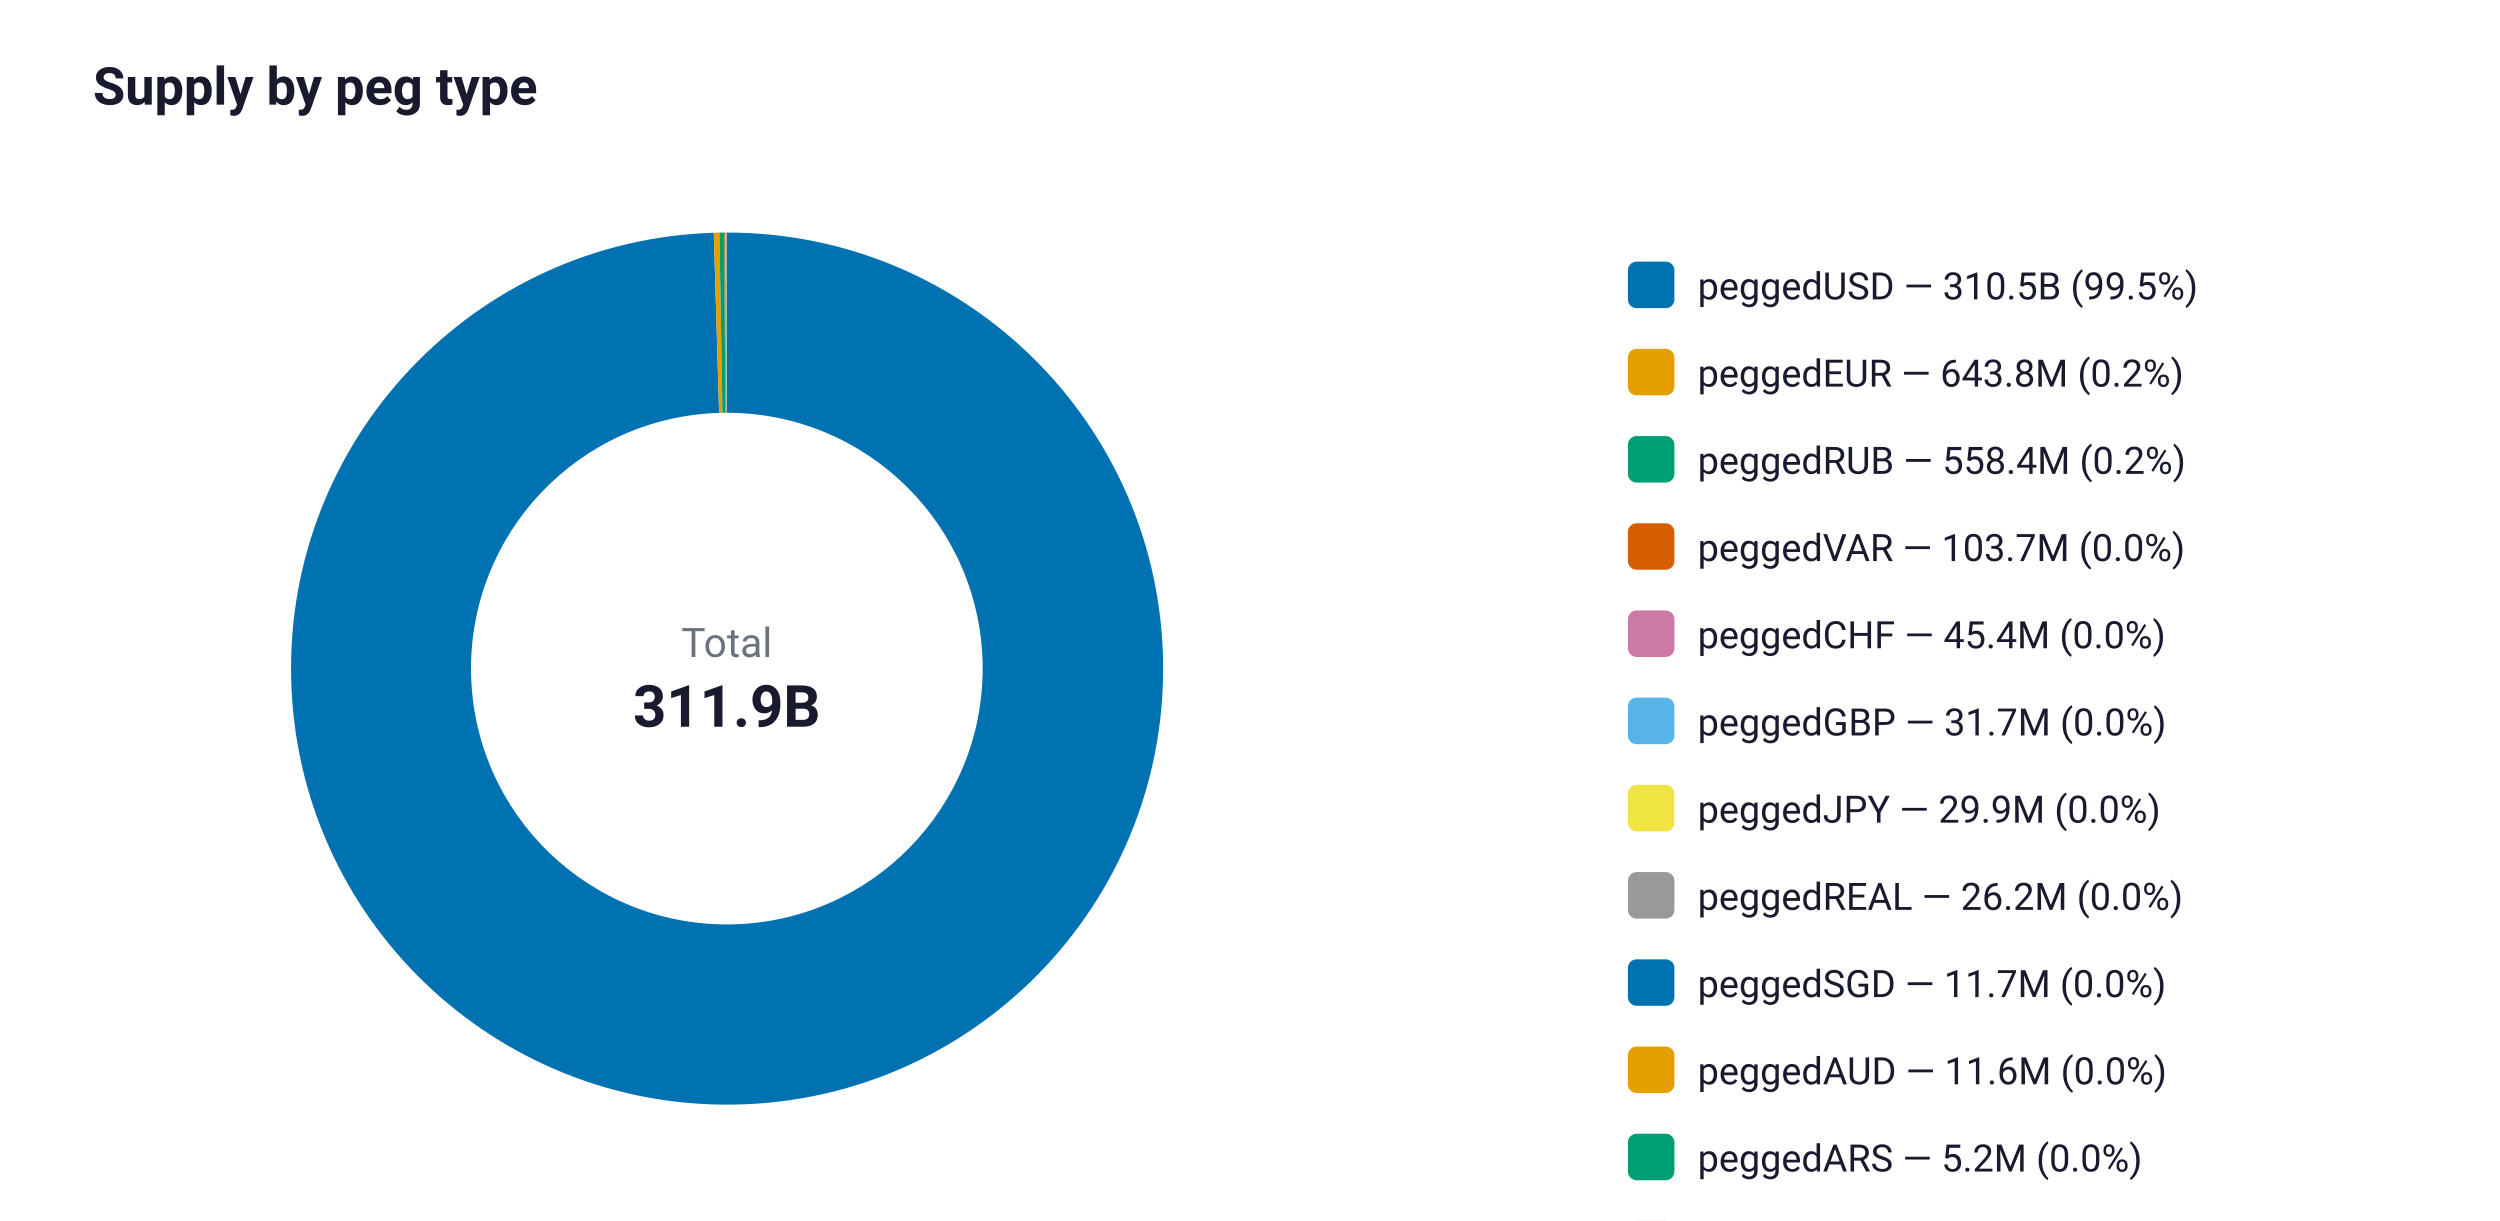
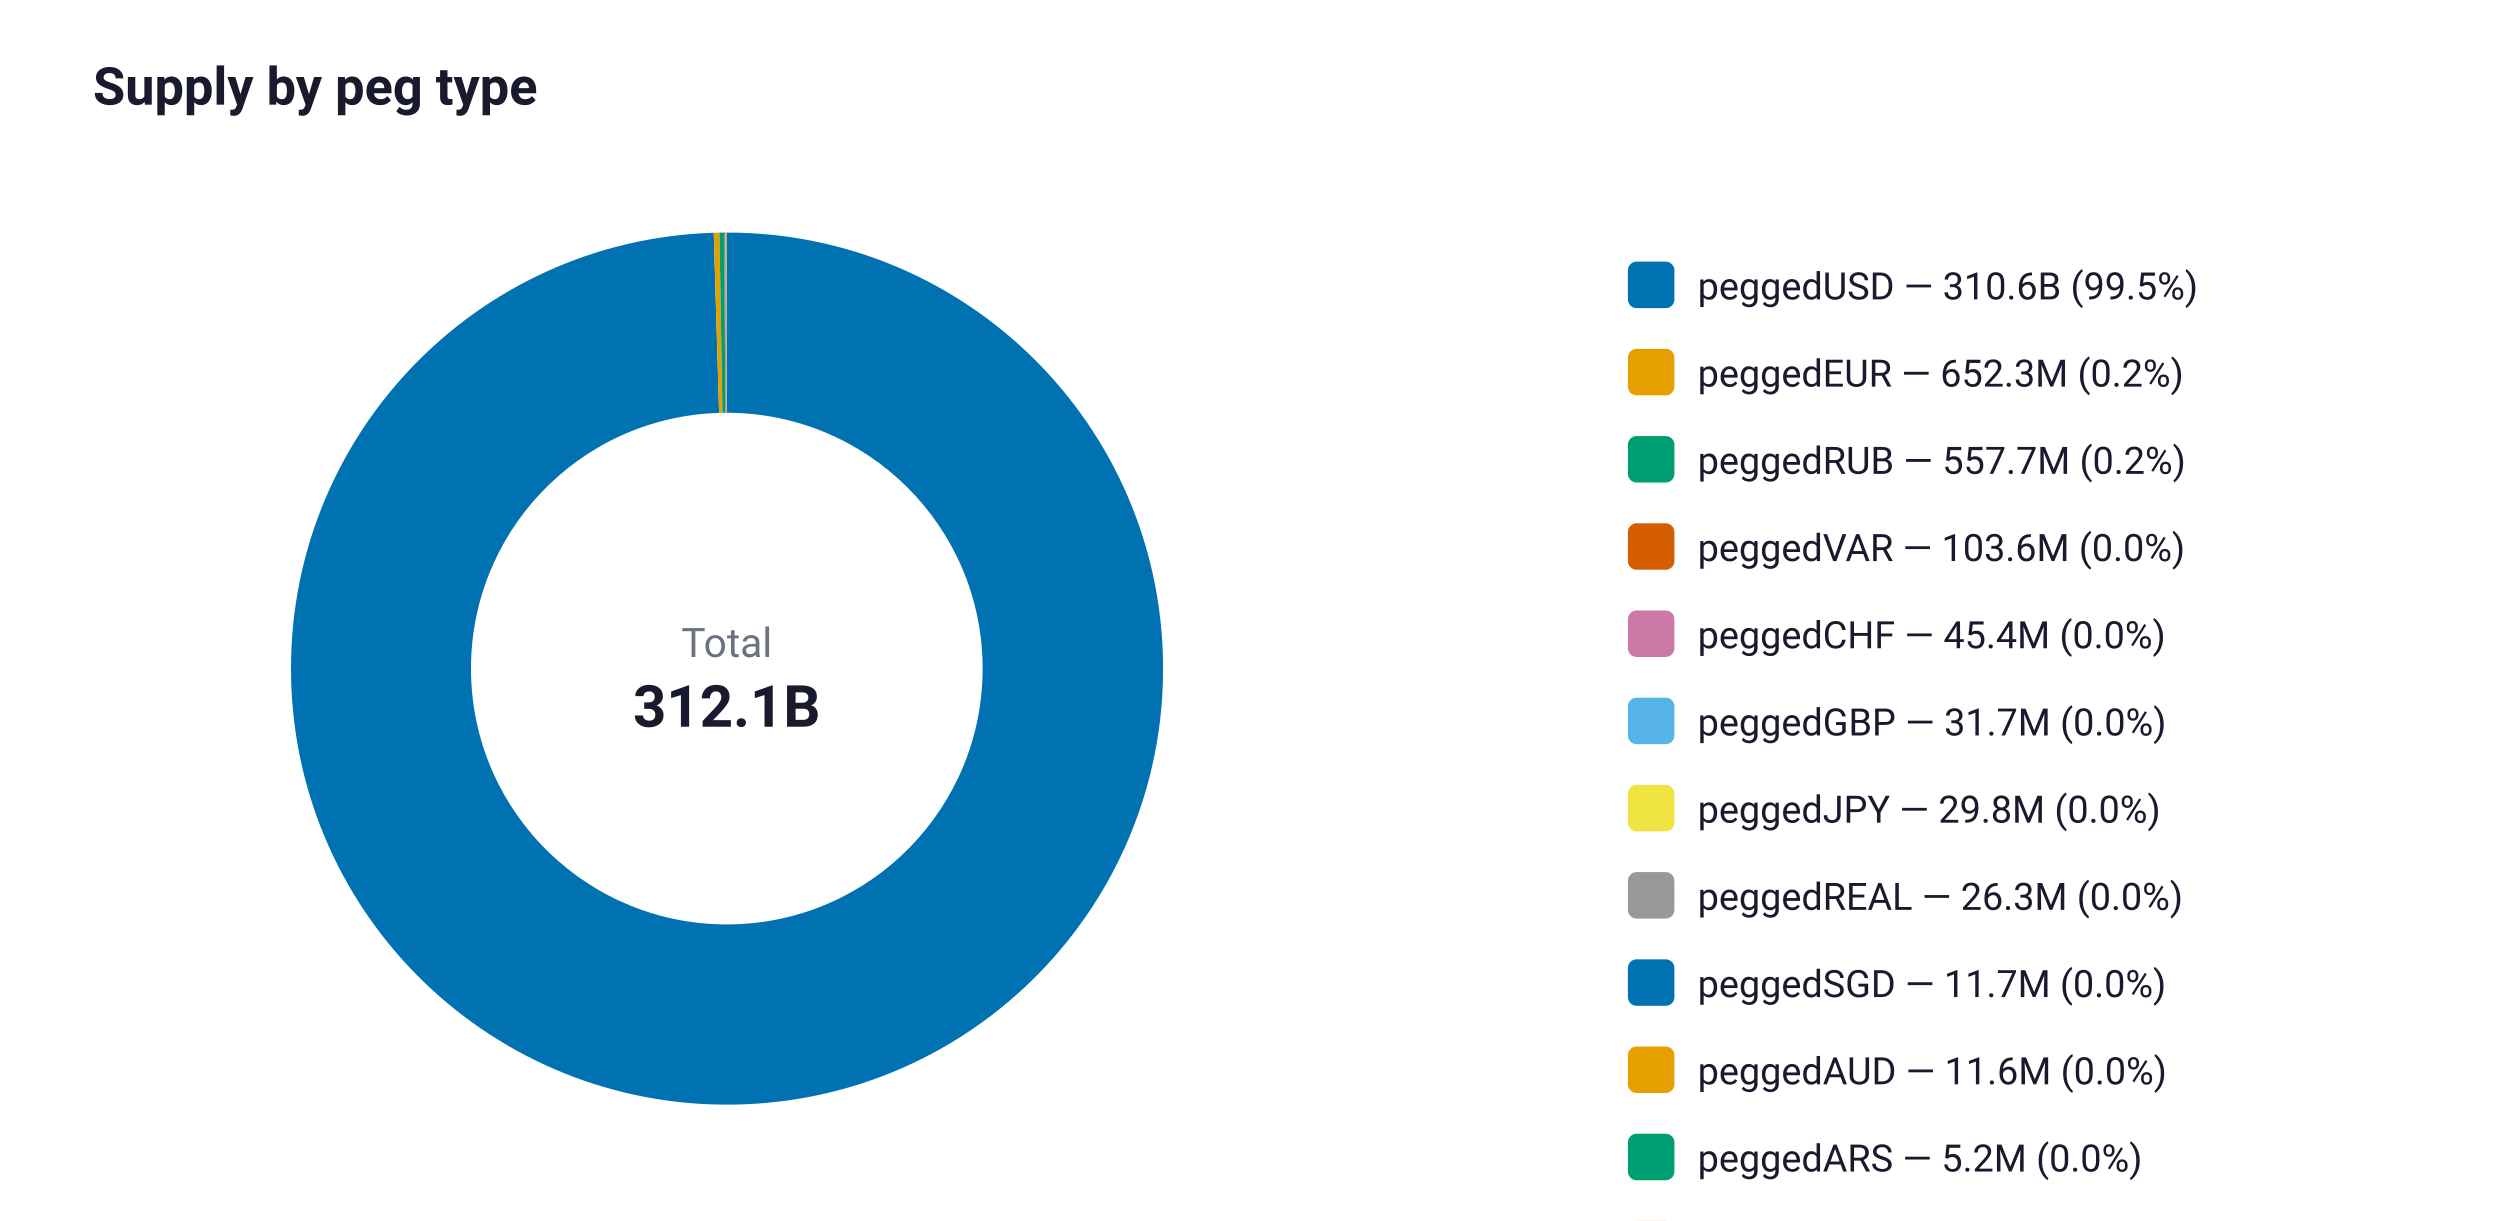
<svg xmlns="http://www.w3.org/2000/svg" width="860" height="420" viewBox="0 0 860 420">
  <rect width="860" height="420" fill="#ffffff" />
  <text x="32" y="36" font-size="18" font-weight="700" fill="#1a1a2e" font-family="ui-sans-serif,system-ui,-apple-system,Segoe UI,Roboto,sans-serif">Supply by peg type</text>
-   <path d="M 250.00 80.00 A 150 150 0 1 1 245.54 80.07 L 247.38 142.04 A 88 88 0 1 0 250.00 142.00 Z" fill="#0072B2" />
+   <path d="M 250.00 80.00 A 150 150 0 1 1 245.52 80.07 L 247.37 142.04 A 88 88 0 1 0 250.00 142.00 Z" fill="#0072B2" />
  <rect x="560" y="90" width="16" height="16" rx="3" fill="#0072B2" />
-   <text x="584" y="103" font-size="13" fill="#1a1a2e" font-family="ui-sans-serif,system-ui,-apple-system,Segoe UI,Roboto,sans-serif">peggedUSD — 310.5B (99.5%)</text>
-   <path d="M 245.54 80.07 A 150 150 0 0 1 247.48 80.02 L 248.52 142.01 A 88 88 0 0 0 247.38 142.04 Z" fill="#E69F00" />
+   <text x="584" y="103" font-size="13" fill="#1a1a2e" font-family="ui-sans-serif,system-ui,-apple-system,Segoe UI,Roboto,sans-serif">peggedUSD — 310.6B (99.5%)</text>
+   <path d="M 245.52 80.07 A 150 150 0 0 1 247.49 80.02 L 248.52 142.01 A 88 88 0 0 0 247.37 142.04 Z" fill="#E69F00" />
  <rect x="560" y="120" width="16" height="16" rx="3" fill="#E69F00" />
-   <text x="584" y="133" font-size="13" fill="#1a1a2e" font-family="ui-sans-serif,system-ui,-apple-system,Segoe UI,Roboto,sans-serif">peggedEUR — 643.8M (0.2%)</text>
-   <path d="M 247.48 80.02 A 150 150 0 0 1 249.17 80.00 L 249.51 142.00 A 88 88 0 0 0 248.52 142.01 Z" fill="#009E73" />
+   <text x="584" y="133" font-size="13" fill="#1a1a2e" font-family="ui-sans-serif,system-ui,-apple-system,Segoe UI,Roboto,sans-serif">peggedEUR — 652.3M (0.2%)</text>
+   <path d="M 247.49 80.02 A 150 150 0 0 1 249.17 80.00 L 249.51 142.00 A 88 88 0 0 0 248.52 142.01 Z" fill="#009E73" />
  <rect x="560" y="150" width="16" height="16" rx="3" fill="#009E73" />
-   <text x="584" y="163" font-size="13" fill="#1a1a2e" font-family="ui-sans-serif,system-ui,-apple-system,Segoe UI,Roboto,sans-serif">peggedRUB — 558.4M (0.2%)</text>
+   <text x="584" y="163" font-size="13" fill="#1a1a2e" font-family="ui-sans-serif,system-ui,-apple-system,Segoe UI,Roboto,sans-serif">peggedRUB — 557.7M (0.2%)</text>
  <path d="M 249.17 80.00 A 150 150 0 0 1 249.48 80.00 L 249.70 142.00 A 88 88 0 0 0 249.51 142.00 Z" fill="#D55E00" />
  <rect x="560" y="180" width="16" height="16" rx="3" fill="#D55E00" />
-   <text x="584" y="193" font-size="13" fill="#1a1a2e" font-family="ui-sans-serif,system-ui,-apple-system,Segoe UI,Roboto,sans-serif">peggedVAR — 103.7M (0.0%)</text>
+   <text x="584" y="193" font-size="13" fill="#1a1a2e" font-family="ui-sans-serif,system-ui,-apple-system,Segoe UI,Roboto,sans-serif">peggedVAR — 103.6M (0.0%)</text>
  <path d="M 249.48 80.00 A 150 150 0 0 1 249.62 80.00 L 249.78 142.00 A 88 88 0 0 0 249.70 142.00 Z" fill="#CC79A7" />
  <rect x="560" y="210" width="16" height="16" rx="3" fill="#CC79A7" />
  <text x="584" y="223" font-size="13" fill="#1a1a2e" font-family="ui-sans-serif,system-ui,-apple-system,Segoe UI,Roboto,sans-serif">peggedCHF — 45.4M (0.0%)</text>
-   <path d="M 249.62 80.00 A 150 150 0 0 1 249.71 80.00 L 249.83 142.00 A 88 88 0 0 0 249.78 142.00 Z" fill="#56B4E9" />
+   <path d="M 249.62 80.00 A 150 150 0 0 1 249.72 80.00 L 249.83 142.00 A 88 88 0 0 0 249.78 142.00 Z" fill="#56B4E9" />
  <rect x="560" y="240" width="16" height="16" rx="3" fill="#56B4E9" />
  <text x="584" y="253" font-size="13" fill="#1a1a2e" font-family="ui-sans-serif,system-ui,-apple-system,Segoe UI,Roboto,sans-serif">peggedGBP — 31.7M (0.0%)</text>
-   <path d="M 249.71 80.00 A 150 150 0 0 1 249.81 80.00 L 249.89 142.00 A 88 88 0 0 0 249.83 142.00 Z" fill="#F0E442" />
+   <path d="M 249.72 80.00 A 150 150 0 0 1 249.81 80.00 L 249.89 142.00 A 88 88 0 0 0 249.83 142.00 Z" fill="#F0E442" />
  <rect x="560" y="270" width="16" height="16" rx="3" fill="#F0E442" />
-   <text x="584" y="283" font-size="13" fill="#1a1a2e" font-family="ui-sans-serif,system-ui,-apple-system,Segoe UI,Roboto,sans-serif">peggedJPY — 29.9M (0.0%)</text>
+   <text x="584" y="283" font-size="13" fill="#1a1a2e" font-family="ui-sans-serif,system-ui,-apple-system,Segoe UI,Roboto,sans-serif">peggedJPY — 29.8M (0.0%)</text>
  <path d="M 249.81 80.00 A 150 150 0 0 1 249.88 80.00 L 249.93 142.00 A 88 88 0 0 0 249.89 142.00 Z" fill="#999999" />
  <rect x="560" y="300" width="16" height="16" rx="3" fill="#999999" />
-   <text x="584" y="313" font-size="13" fill="#1a1a2e" font-family="ui-sans-serif,system-ui,-apple-system,Segoe UI,Roboto,sans-serif">peggedREAL — 26.2M (0.0%)</text>
+   <text x="584" y="313" font-size="13" fill="#1a1a2e" font-family="ui-sans-serif,system-ui,-apple-system,Segoe UI,Roboto,sans-serif">peggedREAL — 26.3M (0.0%)</text>
  <path d="M 249.88 80.00 A 150 150 0 0 1 249.92 80.00 L 249.95 142.00 A 88 88 0 0 0 249.93 142.00 Z" fill="#0072B2" />
  <rect x="560" y="330" width="16" height="16" rx="3" fill="#0072B2" />
  <text x="584" y="343" font-size="13" fill="#1a1a2e" font-family="ui-sans-serif,system-ui,-apple-system,Segoe UI,Roboto,sans-serif">peggedSGD — 11.7M (0.0%)</text>
  <path d="M 249.92 80.00 A 150 150 0 0 1 249.95 80.00 L 249.97 142.00 A 88 88 0 0 0 249.95 142.00 Z" fill="#E69F00" />
  <rect x="560" y="360" width="16" height="16" rx="3" fill="#E69F00" />
  <text x="584" y="373" font-size="13" fill="#1a1a2e" font-family="ui-sans-serif,system-ui,-apple-system,Segoe UI,Roboto,sans-serif">peggedAUD — 11.6M (0.0%)</text>
  <path d="M 249.95 80.00 A 150 150 0 0 1 249.97 80.00 L 249.98 142.00 A 88 88 0 0 0 249.97 142.00 Z" fill="#009E73" />
  <rect x="560" y="390" width="16" height="16" rx="3" fill="#009E73" />
  <text x="584" y="403" font-size="13" fill="#1a1a2e" font-family="ui-sans-serif,system-ui,-apple-system,Segoe UI,Roboto,sans-serif">peggedARS — 5.2M (0.0%)</text>
  <path d="M 249.97 80.00 A 150 150 0 0 1 249.98 80.00 L 249.99 142.00 A 88 88 0 0 0 249.98 142.00 Z" fill="#D55E00" />
  <rect x="560" y="420" width="16" height="16" rx="3" fill="#D55E00" />
  <text x="584" y="433" font-size="13" fill="#1a1a2e" font-family="ui-sans-serif,system-ui,-apple-system,Segoe UI,Roboto,sans-serif">peggedPHP — 3.7M (0.0%)</text>
  <path d="M 249.98 80.00 A 150 150 0 0 1 249.99 80.00 L 249.99 142.00 A 88 88 0 0 0 249.99 142.00 Z" fill="#CC79A7" />
  <rect x="560" y="450" width="16" height="16" rx="3" fill="#CC79A7" />
  <text x="584" y="463" font-size="13" fill="#1a1a2e" font-family="ui-sans-serif,system-ui,-apple-system,Segoe UI,Roboto,sans-serif">peggedCNY — 3.0M (0.0%)</text>
  <path d="M 249.99 80.00 A 150 150 0 0 1 250.00 80.00 L 250.00 142.00 A 88 88 0 0 0 249.99 142.00 Z" fill="#56B4E9" />
  <rect x="560" y="480" width="16" height="16" rx="3" fill="#56B4E9" />
  <text x="584" y="493" font-size="13" fill="#1a1a2e" font-family="ui-sans-serif,system-ui,-apple-system,Segoe UI,Roboto,sans-serif">peggedCAD — 2.5M (0.0%)</text>
  <path d="M 250.00 80.00 A 150 150 0 0 1 250.00 80.00 L 250.00 142.00 A 88 88 0 0 0 250.00 142.00 Z" fill="#F0E442" />
  <rect x="560" y="510" width="16" height="16" rx="3" fill="#F0E442" />
-   <text x="584" y="523" font-size="13" fill="#1a1a2e" font-family="ui-sans-serif,system-ui,-apple-system,Segoe UI,Roboto,sans-serif">peggedKES — 164.0K (0.0%)</text>
+   <text x="584" y="523" font-size="13" fill="#1a1a2e" font-family="ui-sans-serif,system-ui,-apple-system,Segoe UI,Roboto,sans-serif">peggedKES — 163.9K (0.0%)</text>
  <path d="M 250.00 80.00 A 150 150 0 0 1 250.00 80.00 L 250.00 142.00 A 88 88 0 0 0 250.00 142.00 Z" fill="#999999" />
  <rect x="560" y="540" width="16" height="16" rx="3" fill="#999999" />
-   <text x="584" y="553" font-size="13" fill="#1a1a2e" font-family="ui-sans-serif,system-ui,-apple-system,Segoe UI,Roboto,sans-serif">peggedCOP — 90.1K (0.0%)</text>
+   <text x="584" y="553" font-size="13" fill="#1a1a2e" font-family="ui-sans-serif,system-ui,-apple-system,Segoe UI,Roboto,sans-serif">peggedCOP — 89.7K (0.0%)</text>
  <path d="M 250.00 80.00 A 150 150 0 0 1 250.00 80.00 L 250.00 142.00 A 88 88 0 0 0 250.00 142.00 Z" fill="#0072B2" />
  <rect x="560" y="570" width="16" height="16" rx="3" fill="#0072B2" />
-   <text x="584" y="583" font-size="13" fill="#1a1a2e" font-family="ui-sans-serif,system-ui,-apple-system,Segoe UI,Roboto,sans-serif">peggedCLP — 77.4K (0.0%)</text>
+   <text x="584" y="583" font-size="13" fill="#1a1a2e" font-family="ui-sans-serif,system-ui,-apple-system,Segoe UI,Roboto,sans-serif">peggedCLP — 77.3K (0.0%)</text>
  <path d="M 250.00 80.00 A 150 150 0 0 1 250.00 80.00 L 250.00 142.00 A 88 88 0 0 0 250.00 142.00 Z" fill="#E69F00" />
  <rect x="560" y="600" width="16" height="16" rx="3" fill="#E69F00" />
  <text x="584" y="613" font-size="13" fill="#1a1a2e" font-family="ui-sans-serif,system-ui,-apple-system,Segoe UI,Roboto,sans-serif">peggedMXN — 55.8K (0.0%)</text>
  <path d="M 250.00 80.00 A 150 150 0 0 1 250.00 80.00 L 250.00 142.00 A 88 88 0 0 0 250.00 142.00 Z" fill="#009E73" />
  <rect x="560" y="630" width="16" height="16" rx="3" fill="#009E73" />
  <text x="584" y="643" font-size="13" fill="#1a1a2e" font-family="ui-sans-serif,system-ui,-apple-system,Segoe UI,Roboto,sans-serif">peggedPEN — 38.0K (0.0%)</text>
  <path d="M 250.00 80.00 A 150 150 0 0 1 250.00 80.00 L 250.00 142.00 A 88 88 0 0 0 250.00 142.00 Z" fill="#D55E00" />
  <rect x="560" y="660" width="16" height="16" rx="3" fill="#D55E00" />
-   <text x="584" y="673" font-size="13" fill="#1a1a2e" font-family="ui-sans-serif,system-ui,-apple-system,Segoe UI,Roboto,sans-serif">peggedGHS — 24.1K (0.0%)</text>
+   <text x="584" y="673" font-size="13" fill="#1a1a2e" font-family="ui-sans-serif,system-ui,-apple-system,Segoe UI,Roboto,sans-serif">peggedGHS — 24.0K (0.0%)</text>
  <path d="M 250.00 80.00 A 150 150 0 0 1 250.00 80.00 L 250.00 142.00 A 88 88 0 0 0 250.00 142.00 Z" fill="#CC79A7" />
  <rect x="560" y="690" width="16" height="16" rx="3" fill="#CC79A7" />
  <text x="584" y="703" font-size="13" fill="#1a1a2e" font-family="ui-sans-serif,system-ui,-apple-system,Segoe UI,Roboto,sans-serif">peggedZAR — 2.1K (0.0%)</text>
  <text x="250" y="226" text-anchor="middle" font-size="14" fill="#6b7280" font-family="ui-sans-serif,system-ui,-apple-system,Segoe UI,Roboto,sans-serif">Total</text>
-   <text x="250" y="250" text-anchor="middle" font-size="20" font-weight="700" fill="#1a1a2e" font-family="ui-sans-serif,system-ui,-apple-system,Segoe UI,Roboto,sans-serif">311.9B</text>
+   <text x="250" y="250" text-anchor="middle" font-size="20" font-weight="700" fill="#1a1a2e" font-family="ui-sans-serif,system-ui,-apple-system,Segoe UI,Roboto,sans-serif">312.1B</text>
</svg>
